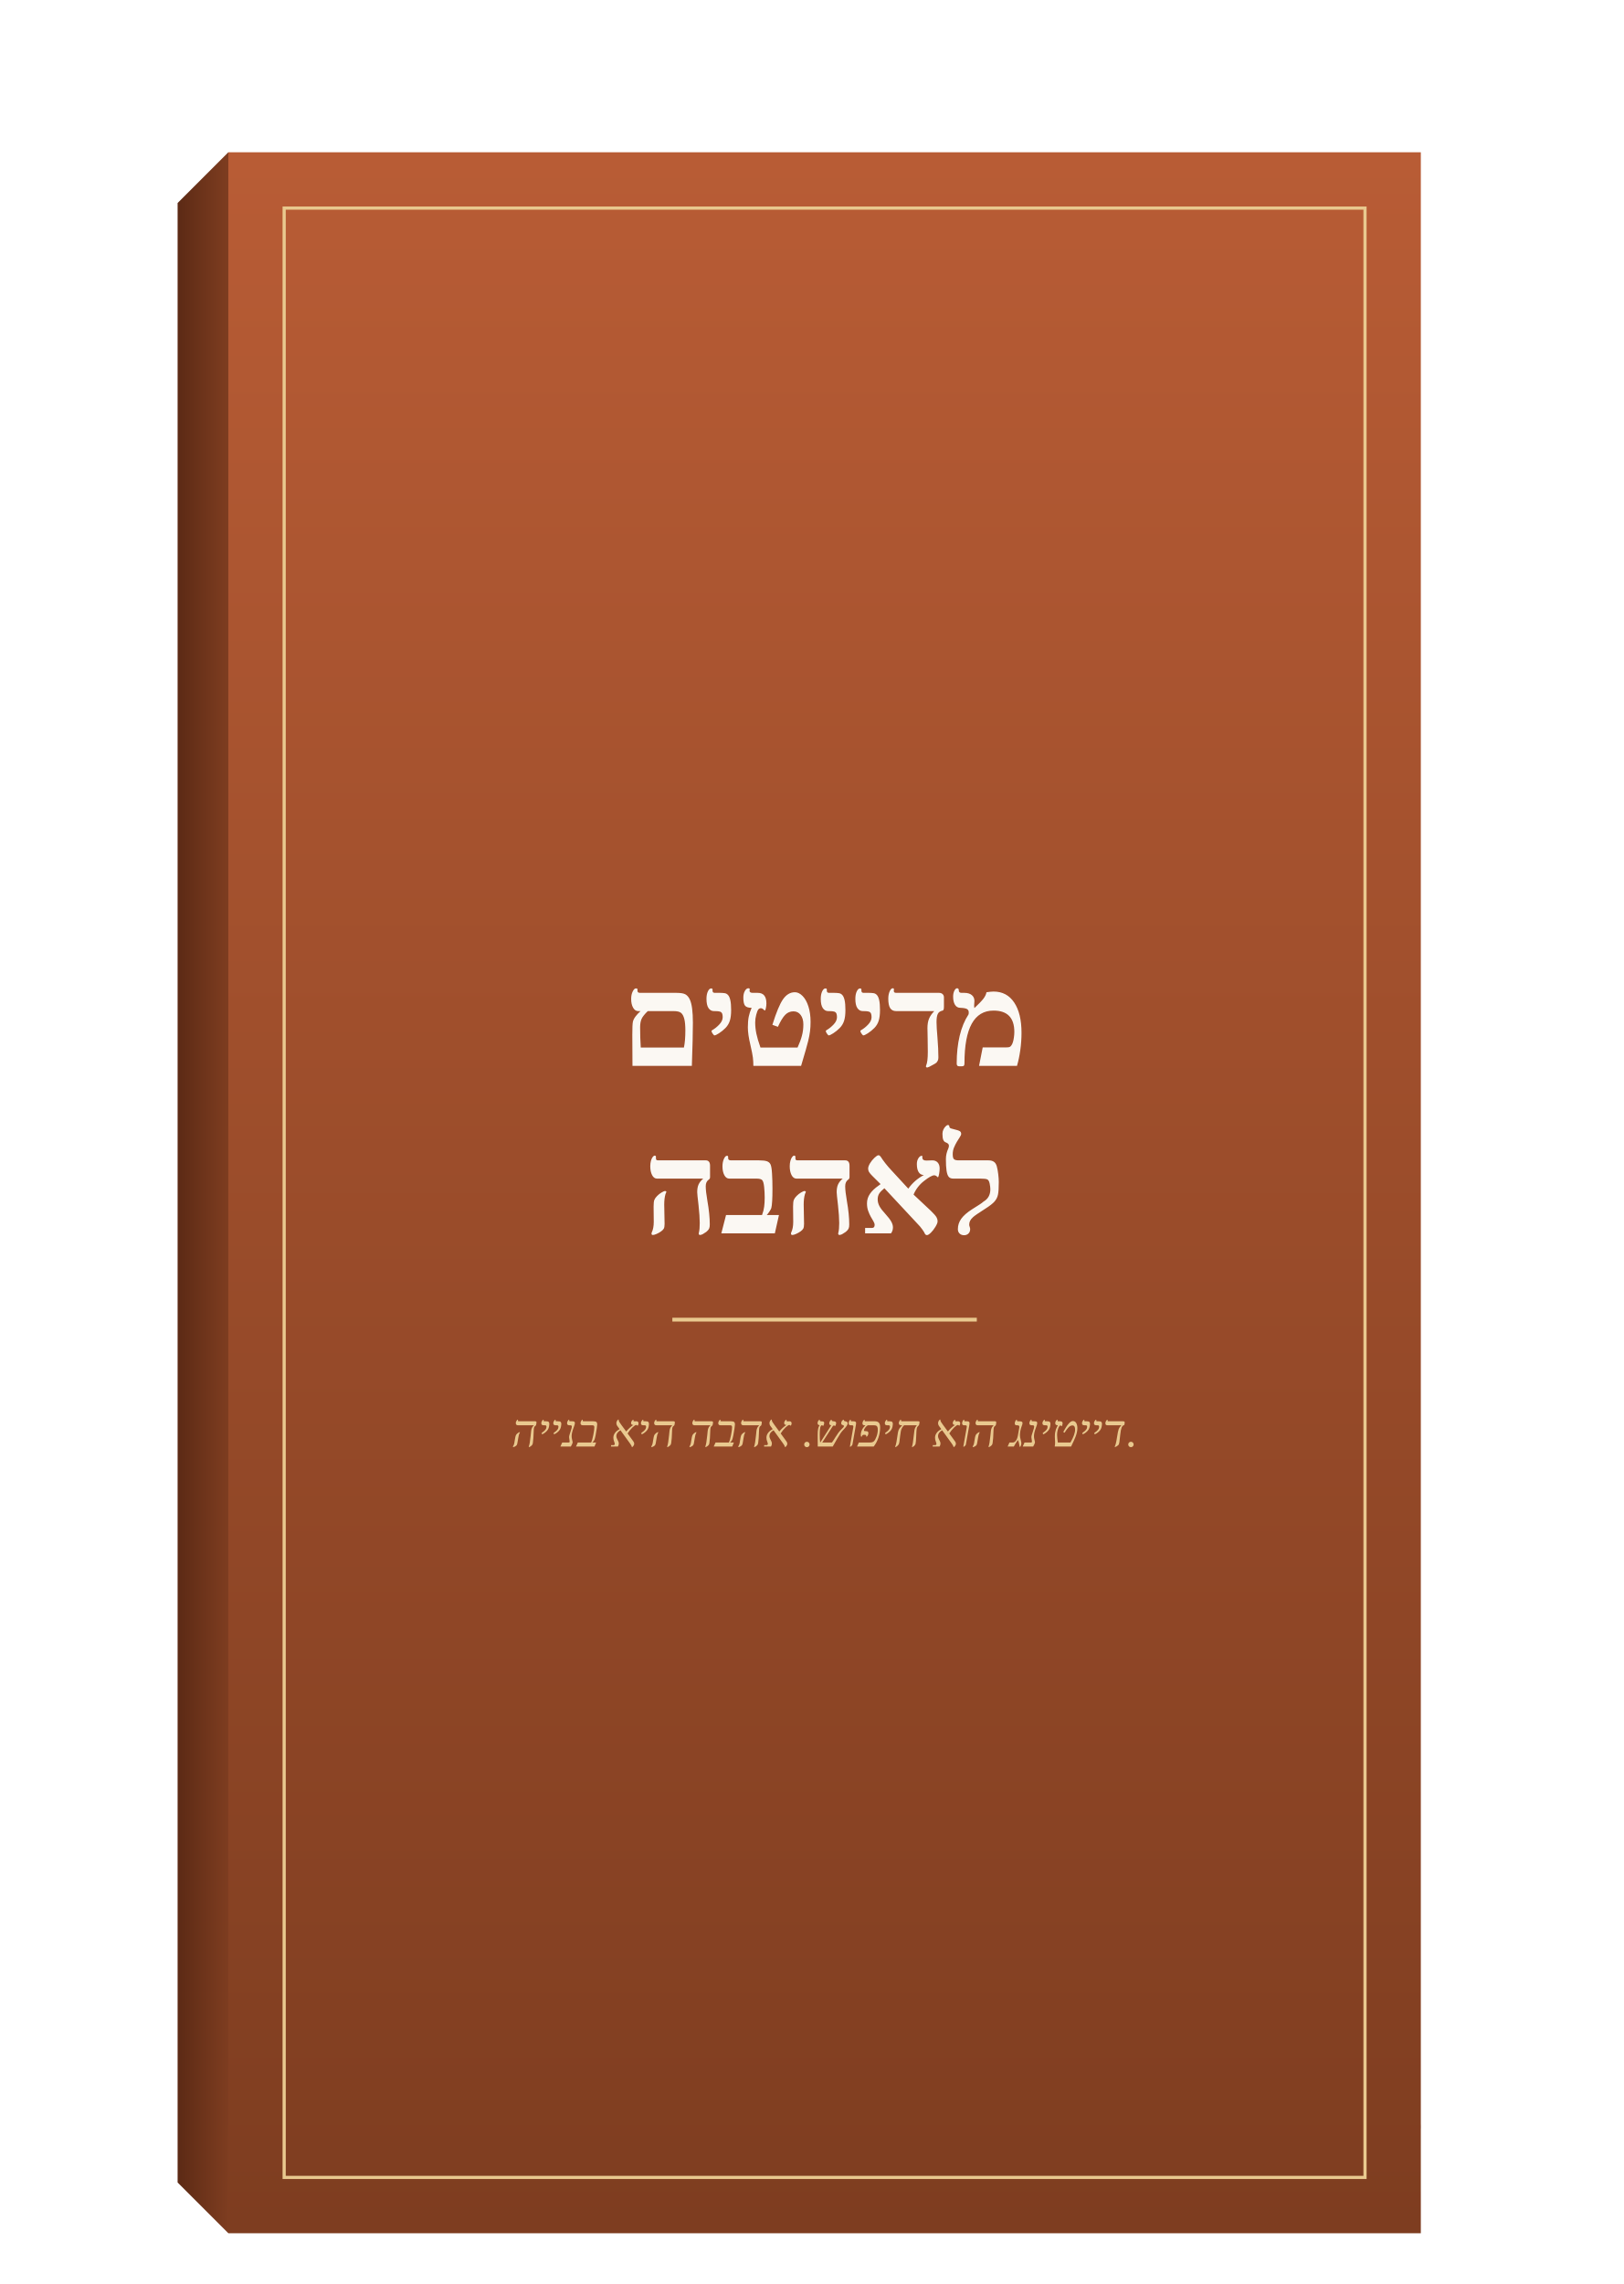
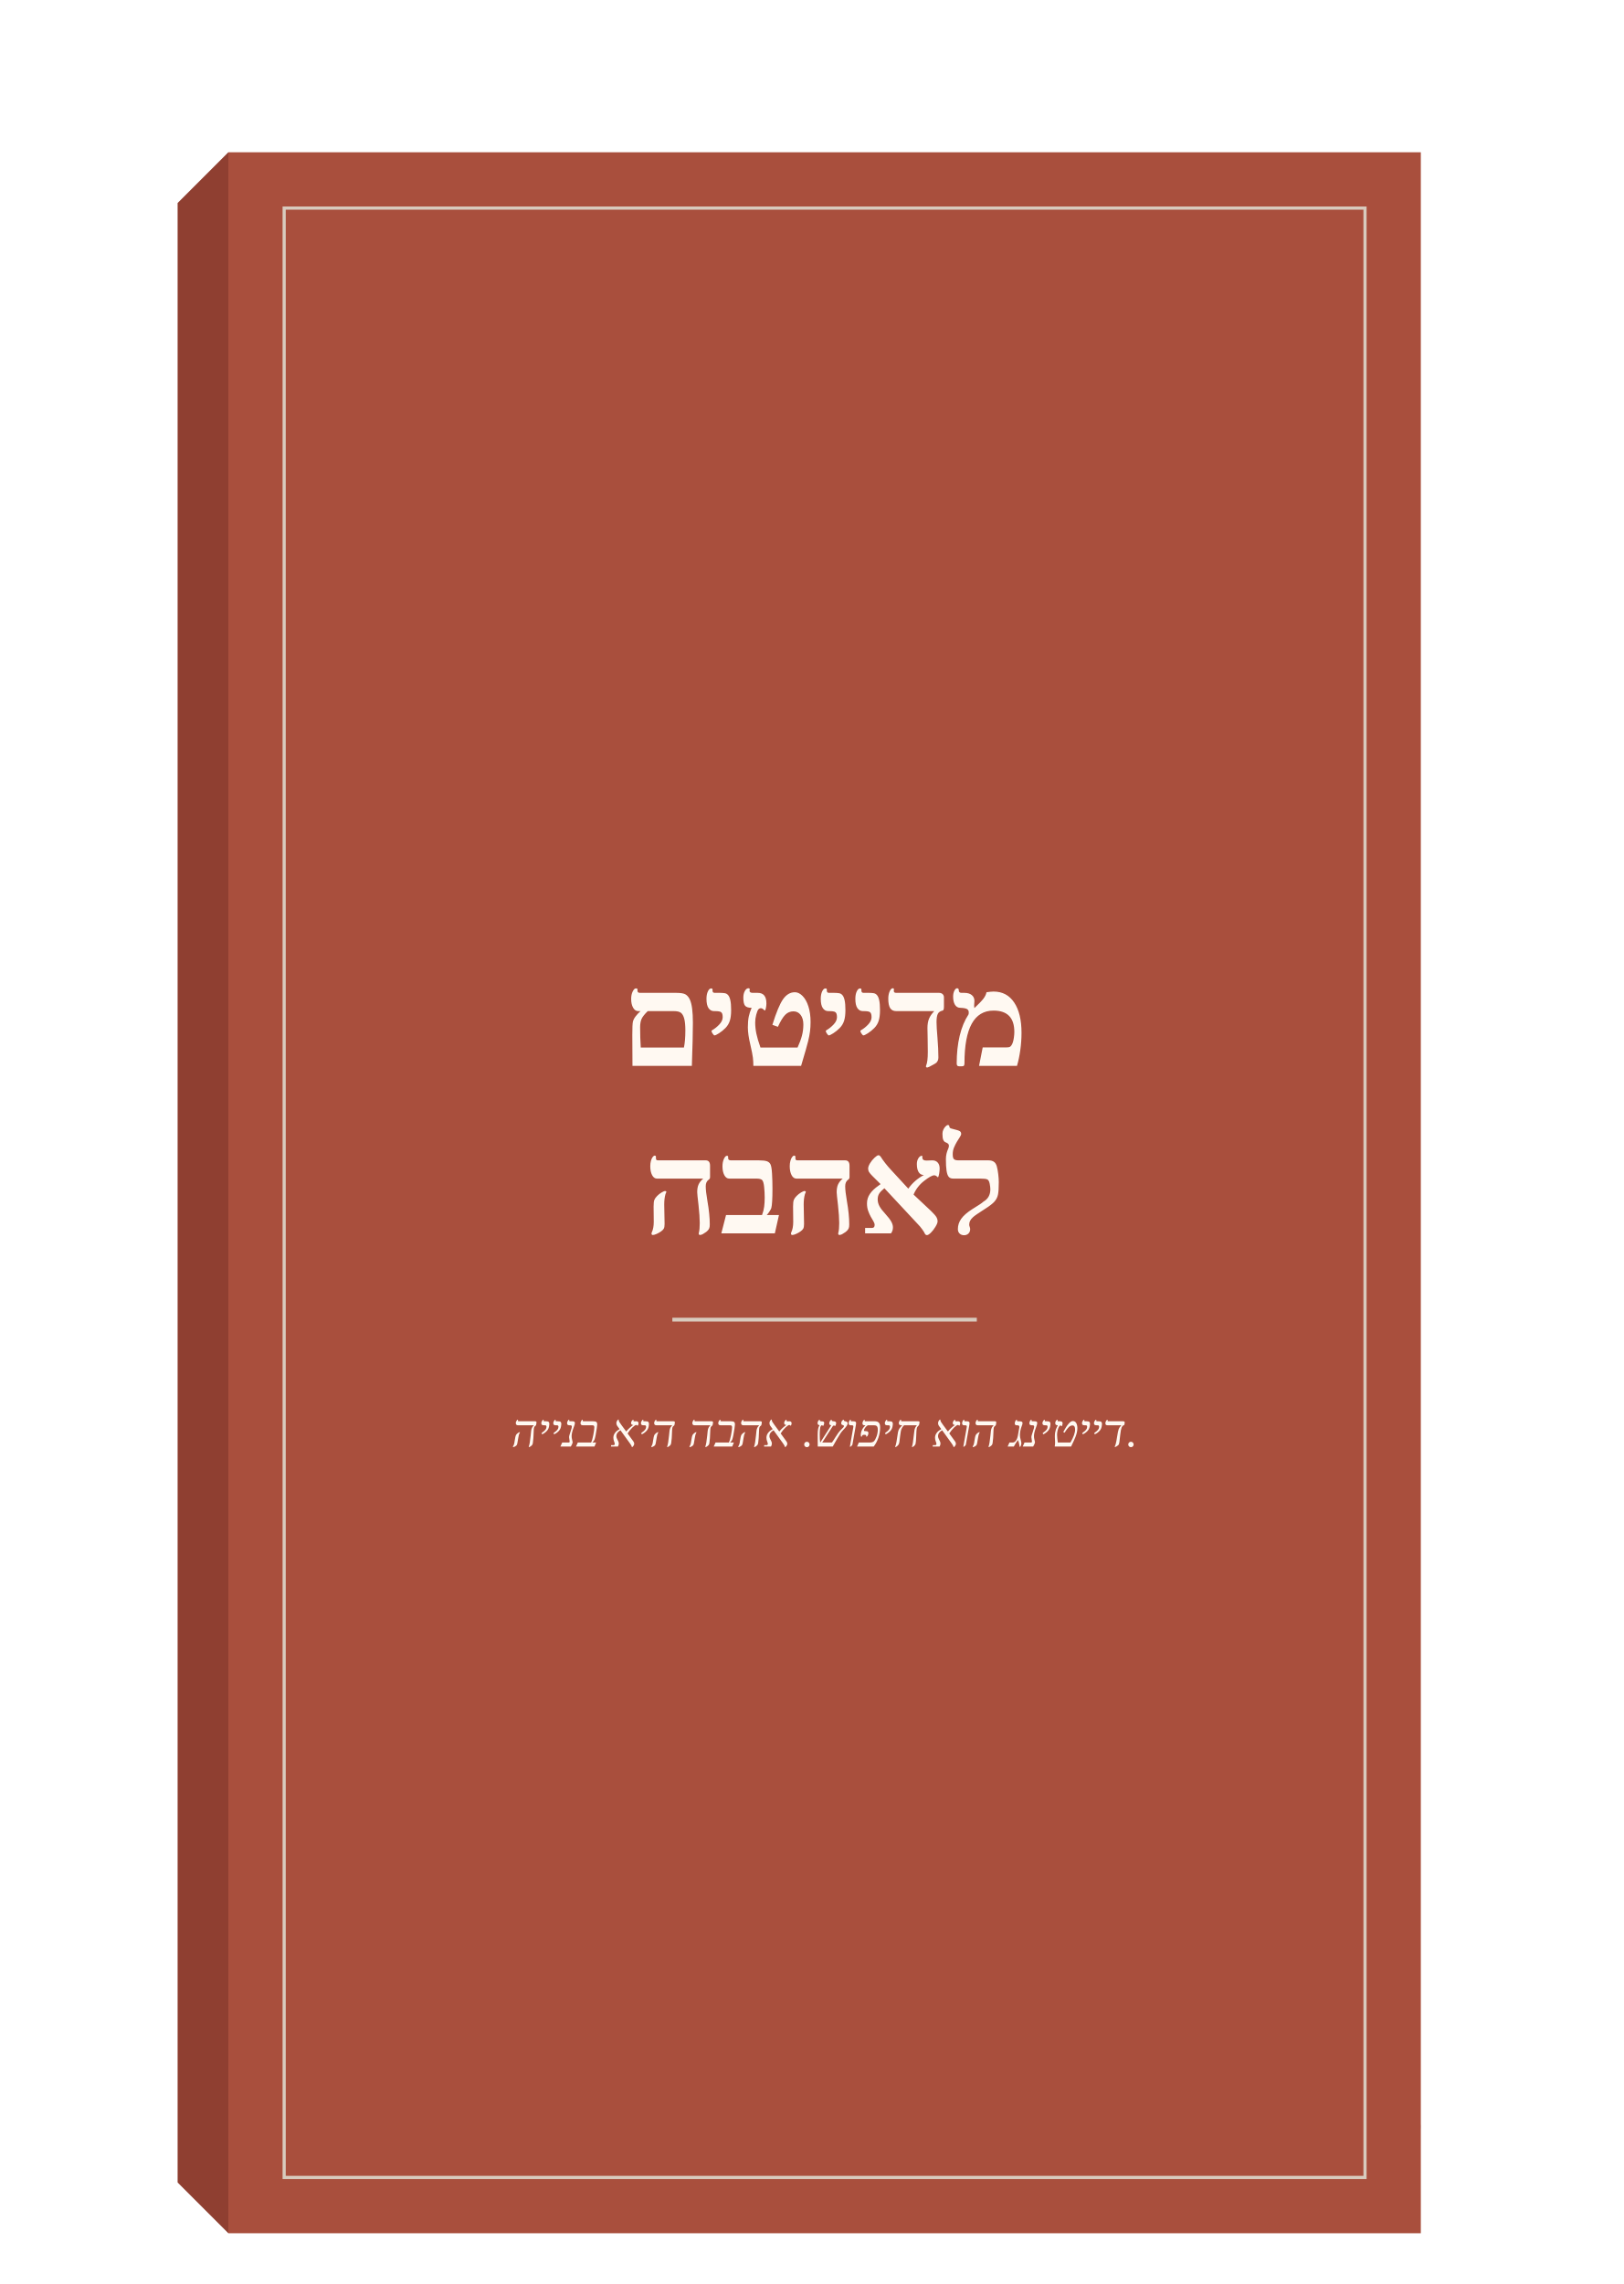
<svg xmlns="http://www.w3.org/2000/svg" width="640" height="900" viewBox="0 0 640 900" role="img" aria-label="הדמיית תלת-ממד של הספר מדייטים לאהבה">
-   <defs>
-     <linearGradient id="bg2" x1="0" y1="0" x2="0" y2="1">
-       <stop offset="0%" stop-color="#b85c35" />
-       <stop offset="100%" stop-color="#7e3d20" />
-     </linearGradient>
-     <linearGradient id="spine" x1="0" y1="0" x2="1" y2="0">
-       <stop offset="0%" stop-color="#5c2a15" />
-       <stop offset="100%" stop-color="#7e3d20" />
-     </linearGradient>
-   </defs>
-   <ellipse cx="330" cy="838" rx="230" ry="26" fill="#1c1f22" opacity="0.16" />
-   <polygon points="90,60 70,80 70,860 90,880" fill="url(#spine)" />
-   <rect x="90" y="60" width="470" height="820" fill="url(#bg2)" />
-   <rect x="112" y="82" width="426" height="776" fill="none" stroke="#e9c98f" stroke-width="1.25" />
-   <text x="325" y="420" text-anchor="middle" fill="#fbf8f3" font-family="Georgia, 'Times New Roman', serif" font-size="52" font-weight="600">מדייטים</text>
-   <text x="325" y="486" text-anchor="middle" fill="#fbf8f3" font-family="Georgia, 'Times New Roman', serif" font-size="52" font-weight="600">לאהבה</text>
-   <line x1="265" y1="520" x2="385" y2="520" stroke="#e9c98f" stroke-width="1.5" />
-   <text x="325" y="570" text-anchor="middle" fill="#e9c98f" font-family="Georgia, 'Times New Roman', serif" font-size="18" font-style="italic">דייטינג הוא חיפוש. אהבה היא בנייה.</text>
+   <ellipse cx="330" cy="838" rx="230" ry="26" fill="#25282b" opacity="0.16" />
+   <polygon points="90,60 70,80 70,860 90,880" fill="#8f3f31" />
+   <rect x="90" y="60" width="470" height="820" fill="#a94f3d" />
+   <rect x="112" y="82" width="426" height="776" fill="none" stroke="#d8cbbe" stroke-width="1.25" />
+   <text x="325" y="420" text-anchor="middle" fill="#fff9f2" font-family="Georgia, 'Times New Roman', serif" font-size="52" font-weight="600">מדייטים</text>
+   <text x="325" y="486" text-anchor="middle" fill="#fff9f2" font-family="Georgia, 'Times New Roman', serif" font-size="52" font-weight="600">לאהבה</text>
+   <line x1="265" y1="520" x2="385" y2="520" stroke="#d8cbbe" stroke-width="1.5" />
+   <text x="325" y="570" text-anchor="middle" fill="#fff9f2" font-family="Georgia, 'Times New Roman', serif" font-size="18" font-style="italic">דייטינג הוא חיפוש. אהבה היא בנייה.</text>
</svg>
